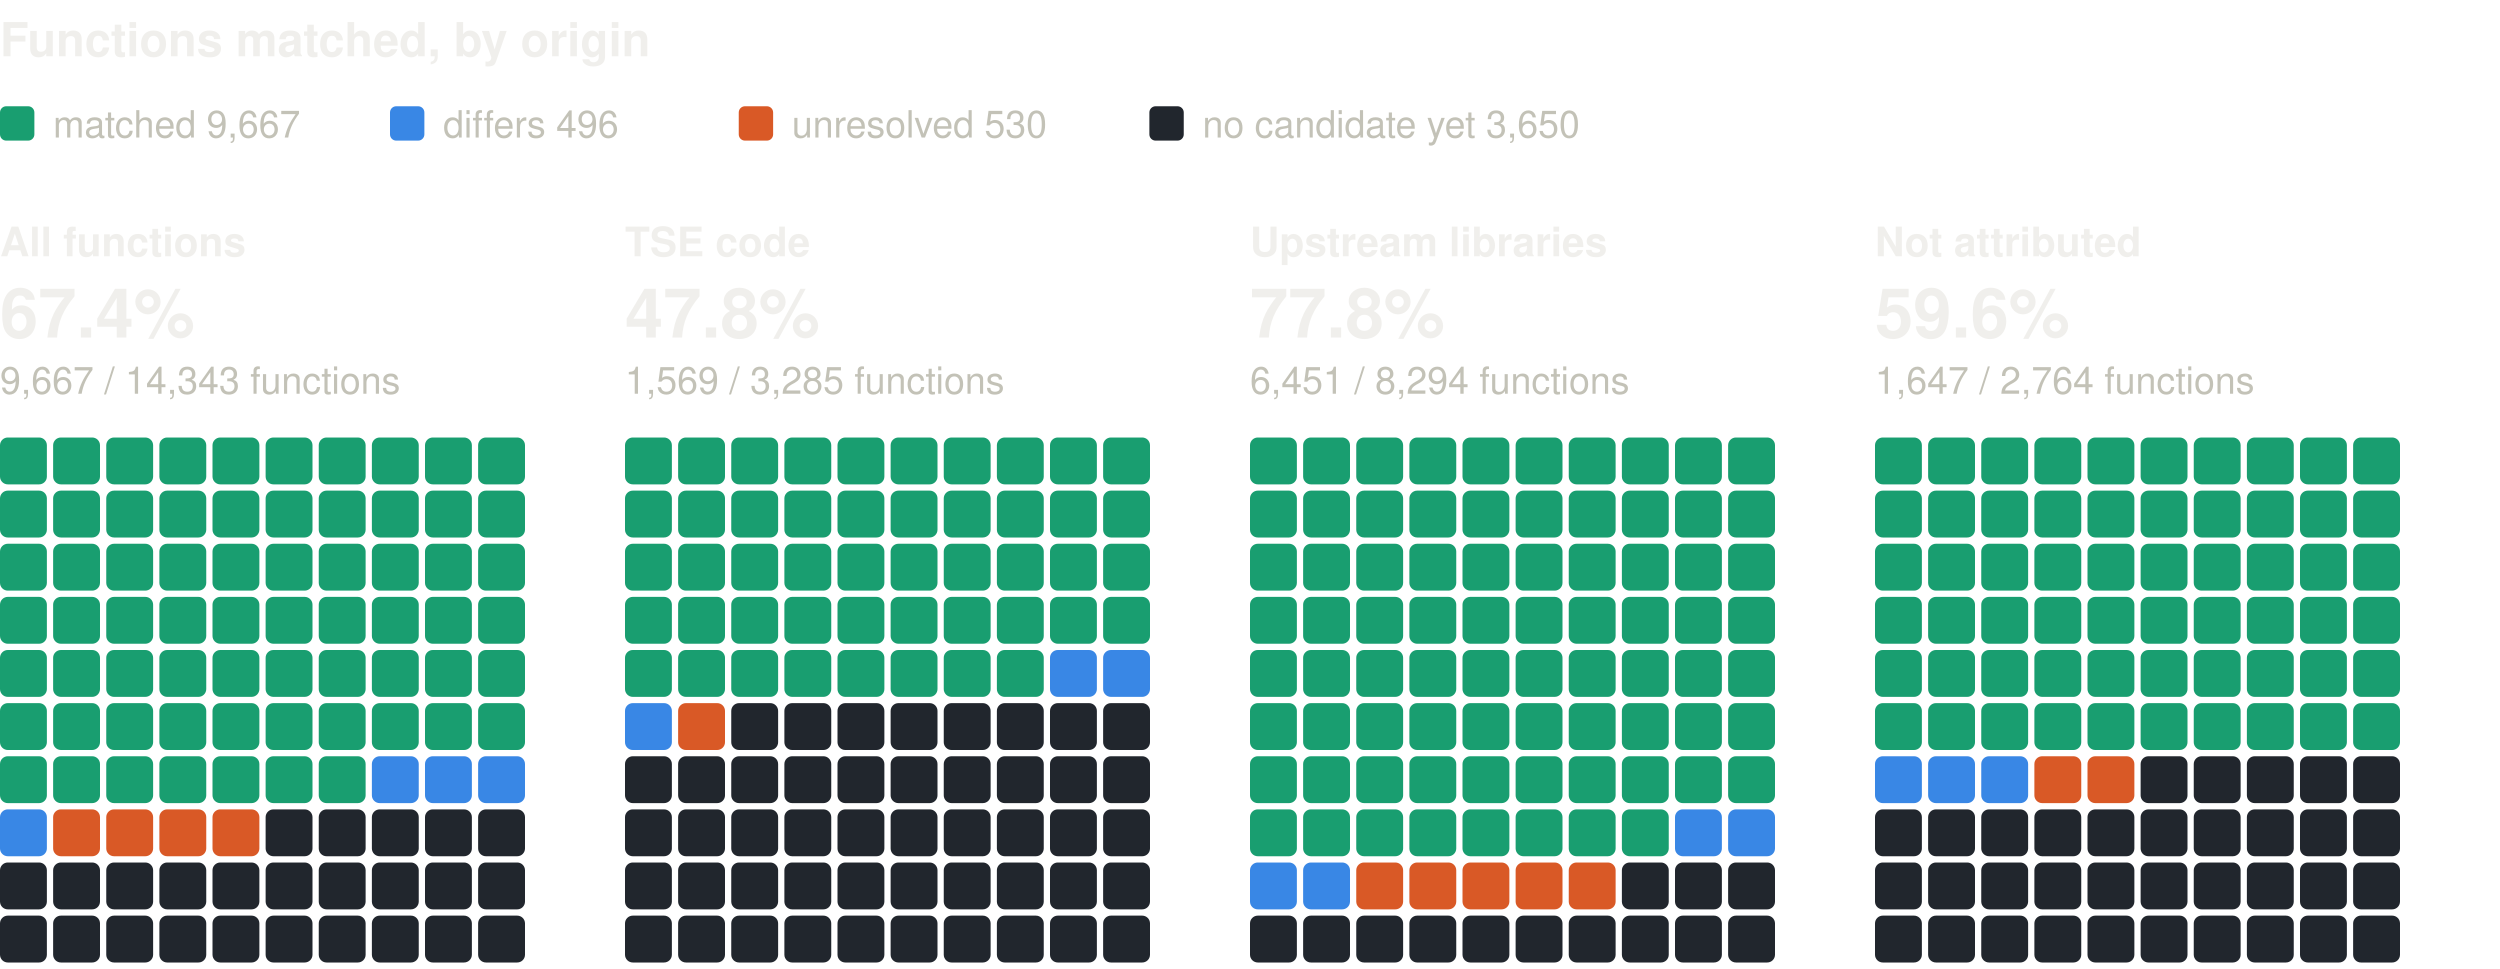
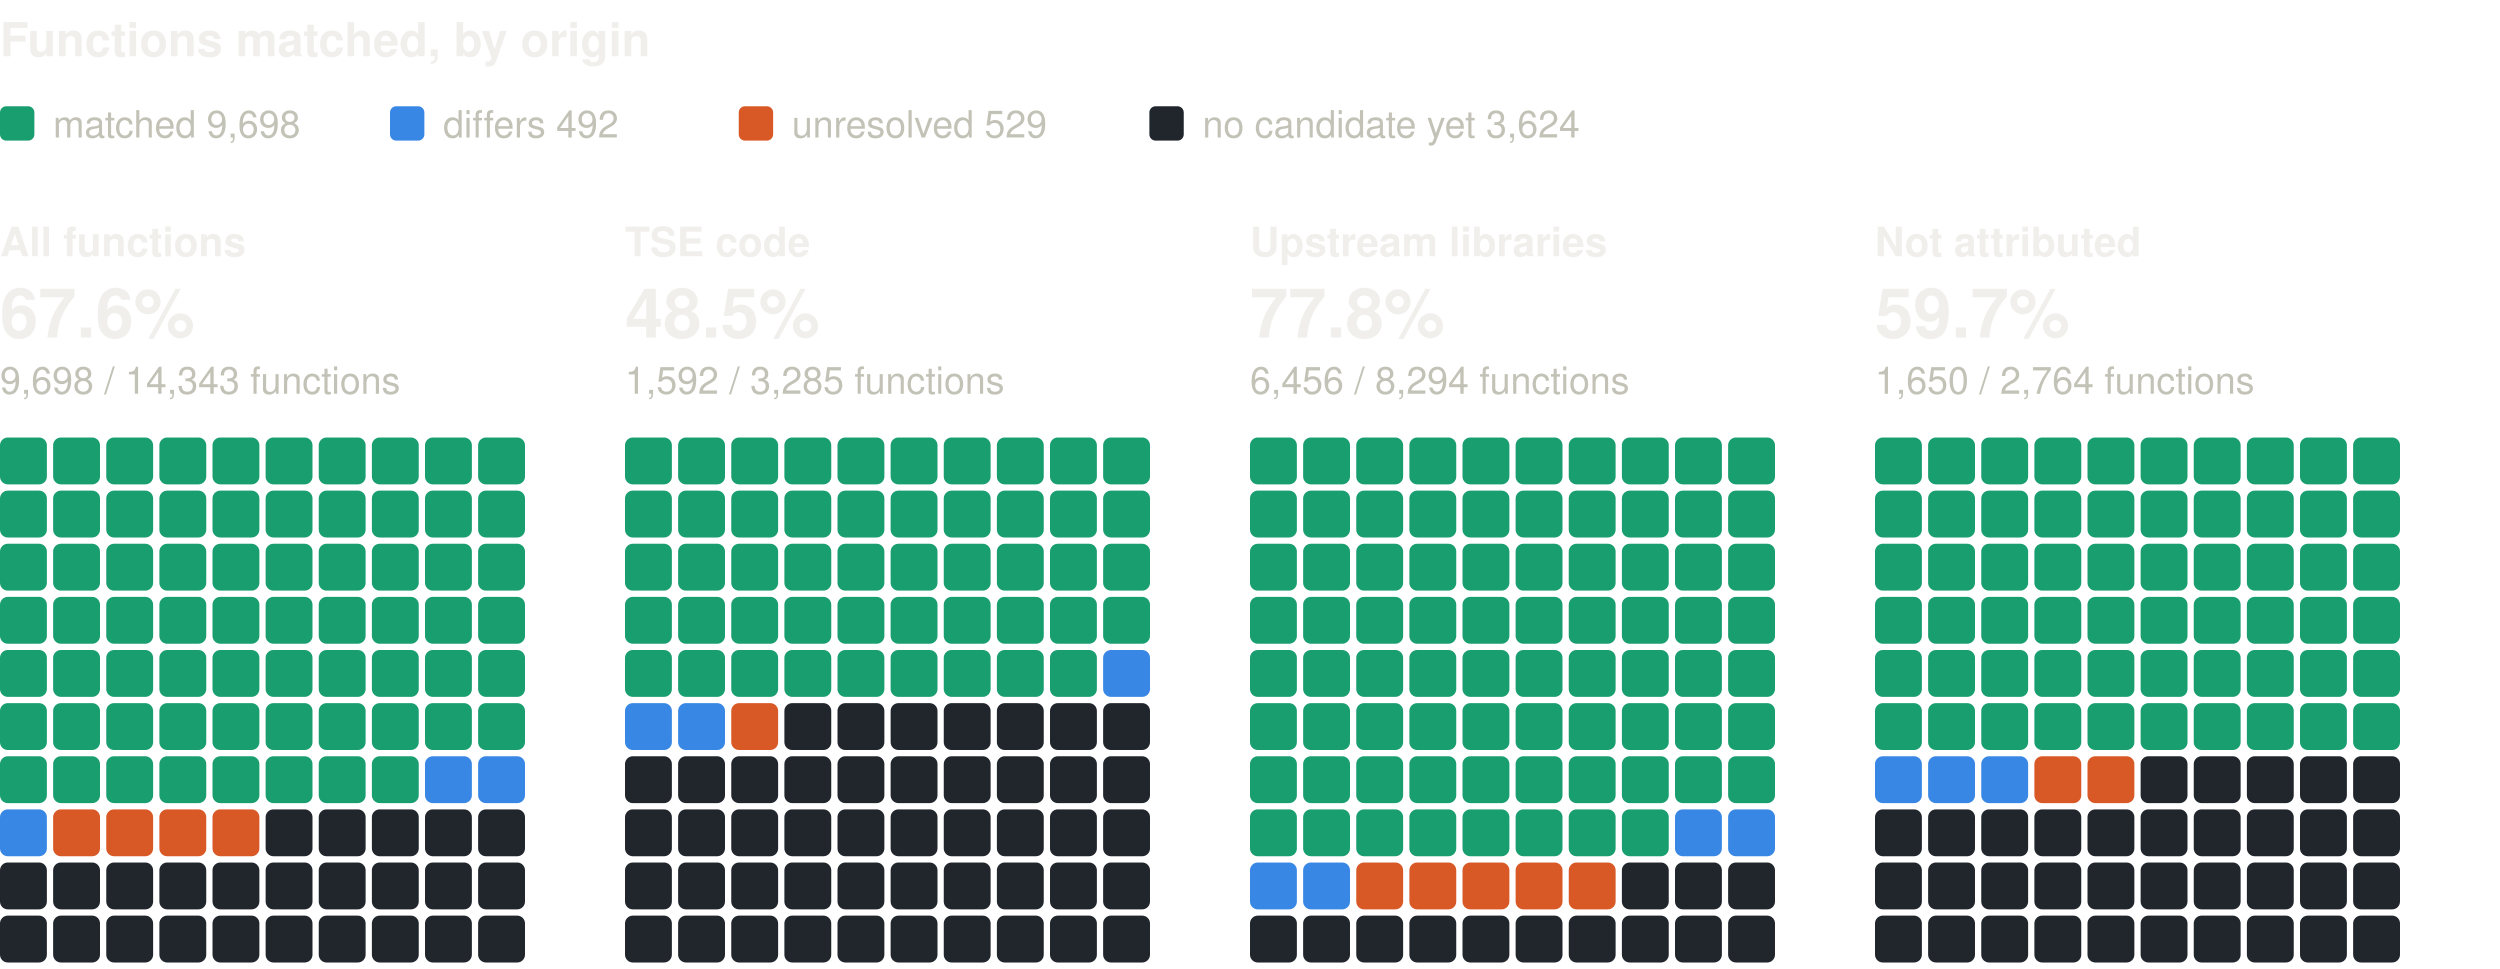
<svg xmlns="http://www.w3.org/2000/svg" width="800" height="310" viewBox="0 0 800 310" role="img" aria-label="Functions matched, by origin: one square per percent, coloured by verdict" font-family="system-ui, -apple-system, 'Segoe UI', Helvetica, Arial, sans-serif">
  <text x="0" y="18" font-size="15" fill="#f0efec" font-weight="600">Functions matched, by origin</text>
  <rect x="0" y="34" width="11" height="11" rx="2" fill="#199e70" />
-   <text x="17" y="44" font-size="12" fill="#c3c2b7">matched 9,667</text>
+   <text x="17" y="44" font-size="12" fill="#c3c2b7">matched 9,698</text>
  <rect x="124.8" y="34" width="11" height="11" rx="2" fill="#3987e5" />
-   <text x="141.8" y="44" font-size="12" fill="#c3c2b7">differs 496</text>
+   <text x="141.8" y="44" font-size="12" fill="#c3c2b7">differs 492</text>
  <rect x="236.4" y="34" width="11" height="11" rx="2" fill="#d95926" />
-   <text x="253.4" y="44" font-size="12" fill="#c3c2b7">unresolved 530</text>
+   <text x="253.4" y="44" font-size="12" fill="#c3c2b7">unresolved 529</text>
  <rect x="367.8" y="34" width="11" height="11" rx="2" fill="#21262d" />
-   <text x="384.8" y="44" font-size="12" fill="#c3c2b7">no candidate yet 3,650</text>
+   <text x="384.8" y="44" font-size="12" fill="#c3c2b7">no candidate yet 3,624</text>
  <text x="0" y="82" font-size="13" fill="#f0efec" font-weight="600">All functions</text>
-   <text x="0" y="108" font-size="22" fill="#f0efec" font-weight="600">67.4%</text>
-   <text x="0" y="126" font-size="12" fill="#c3c2b7">9,667 / 14,343 functions</text>
+   <text x="0" y="108" font-size="22" fill="#f0efec" font-weight="600">67.6%</text>
+   <text x="0" y="126" font-size="12" fill="#c3c2b7">9,698 / 14,343 functions</text>
  <rect x="0" y="140" width="15" height="15" rx="2.5" fill="#199e70" />
  <rect x="17" y="140" width="15" height="15" rx="2.5" fill="#199e70" />
  <rect x="34" y="140" width="15" height="15" rx="2.5" fill="#199e70" />
  <rect x="51" y="140" width="15" height="15" rx="2.5" fill="#199e70" />
  <rect x="68" y="140" width="15" height="15" rx="2.5" fill="#199e70" />
  <rect x="85" y="140" width="15" height="15" rx="2.5" fill="#199e70" />
  <rect x="102" y="140" width="15" height="15" rx="2.5" fill="#199e70" />
  <rect x="119" y="140" width="15" height="15" rx="2.5" fill="#199e70" />
  <rect x="136" y="140" width="15" height="15" rx="2.5" fill="#199e70" />
  <rect x="153" y="140" width="15" height="15" rx="2.5" fill="#199e70" />
  <rect x="0" y="157" width="15" height="15" rx="2.5" fill="#199e70" />
  <rect x="17" y="157" width="15" height="15" rx="2.5" fill="#199e70" />
  <rect x="34" y="157" width="15" height="15" rx="2.5" fill="#199e70" />
  <rect x="51" y="157" width="15" height="15" rx="2.5" fill="#199e70" />
  <rect x="68" y="157" width="15" height="15" rx="2.5" fill="#199e70" />
  <rect x="85" y="157" width="15" height="15" rx="2.5" fill="#199e70" />
  <rect x="102" y="157" width="15" height="15" rx="2.5" fill="#199e70" />
  <rect x="119" y="157" width="15" height="15" rx="2.5" fill="#199e70" />
  <rect x="136" y="157" width="15" height="15" rx="2.5" fill="#199e70" />
  <rect x="153" y="157" width="15" height="15" rx="2.5" fill="#199e70" />
  <rect x="0" y="174" width="15" height="15" rx="2.5" fill="#199e70" />
  <rect x="17" y="174" width="15" height="15" rx="2.5" fill="#199e70" />
  <rect x="34" y="174" width="15" height="15" rx="2.5" fill="#199e70" />
  <rect x="51" y="174" width="15" height="15" rx="2.5" fill="#199e70" />
  <rect x="68" y="174" width="15" height="15" rx="2.5" fill="#199e70" />
  <rect x="85" y="174" width="15" height="15" rx="2.5" fill="#199e70" />
  <rect x="102" y="174" width="15" height="15" rx="2.5" fill="#199e70" />
  <rect x="119" y="174" width="15" height="15" rx="2.5" fill="#199e70" />
  <rect x="136" y="174" width="15" height="15" rx="2.5" fill="#199e70" />
  <rect x="153" y="174" width="15" height="15" rx="2.5" fill="#199e70" />
  <rect x="0" y="191" width="15" height="15" rx="2.5" fill="#199e70" />
  <rect x="17" y="191" width="15" height="15" rx="2.5" fill="#199e70" />
  <rect x="34" y="191" width="15" height="15" rx="2.5" fill="#199e70" />
  <rect x="51" y="191" width="15" height="15" rx="2.5" fill="#199e70" />
  <rect x="68" y="191" width="15" height="15" rx="2.5" fill="#199e70" />
  <rect x="85" y="191" width="15" height="15" rx="2.5" fill="#199e70" />
  <rect x="102" y="191" width="15" height="15" rx="2.5" fill="#199e70" />
  <rect x="119" y="191" width="15" height="15" rx="2.5" fill="#199e70" />
  <rect x="136" y="191" width="15" height="15" rx="2.5" fill="#199e70" />
  <rect x="153" y="191" width="15" height="15" rx="2.5" fill="#199e70" />
  <rect x="0" y="208" width="15" height="15" rx="2.5" fill="#199e70" />
  <rect x="17" y="208" width="15" height="15" rx="2.5" fill="#199e70" />
  <rect x="34" y="208" width="15" height="15" rx="2.5" fill="#199e70" />
  <rect x="51" y="208" width="15" height="15" rx="2.5" fill="#199e70" />
  <rect x="68" y="208" width="15" height="15" rx="2.5" fill="#199e70" />
  <rect x="85" y="208" width="15" height="15" rx="2.5" fill="#199e70" />
  <rect x="102" y="208" width="15" height="15" rx="2.5" fill="#199e70" />
  <rect x="119" y="208" width="15" height="15" rx="2.5" fill="#199e70" />
  <rect x="136" y="208" width="15" height="15" rx="2.5" fill="#199e70" />
  <rect x="153" y="208" width="15" height="15" rx="2.5" fill="#199e70" />
  <rect x="0" y="225" width="15" height="15" rx="2.5" fill="#199e70" />
  <rect x="17" y="225" width="15" height="15" rx="2.5" fill="#199e70" />
  <rect x="34" y="225" width="15" height="15" rx="2.5" fill="#199e70" />
  <rect x="51" y="225" width="15" height="15" rx="2.5" fill="#199e70" />
  <rect x="68" y="225" width="15" height="15" rx="2.5" fill="#199e70" />
  <rect x="85" y="225" width="15" height="15" rx="2.5" fill="#199e70" />
  <rect x="102" y="225" width="15" height="15" rx="2.5" fill="#199e70" />
  <rect x="119" y="225" width="15" height="15" rx="2.5" fill="#199e70" />
  <rect x="136" y="225" width="15" height="15" rx="2.5" fill="#199e70" />
  <rect x="153" y="225" width="15" height="15" rx="2.5" fill="#199e70" />
  <rect x="0" y="242" width="15" height="15" rx="2.5" fill="#199e70" />
  <rect x="17" y="242" width="15" height="15" rx="2.5" fill="#199e70" />
  <rect x="34" y="242" width="15" height="15" rx="2.5" fill="#199e70" />
  <rect x="51" y="242" width="15" height="15" rx="2.5" fill="#199e70" />
  <rect x="68" y="242" width="15" height="15" rx="2.5" fill="#199e70" />
  <rect x="85" y="242" width="15" height="15" rx="2.5" fill="#199e70" />
  <rect x="102" y="242" width="15" height="15" rx="2.5" fill="#199e70" />
-   <rect x="119" y="242" width="15" height="15" rx="2.5" fill="#3987e5" />
+   <rect x="119" y="242" width="15" height="15" rx="2.5" fill="#199e70" />
  <rect x="136" y="242" width="15" height="15" rx="2.5" fill="#3987e5" />
  <rect x="153" y="242" width="15" height="15" rx="2.5" fill="#3987e5" />
  <rect x="0" y="259" width="15" height="15" rx="2.5" fill="#3987e5" />
  <rect x="17" y="259" width="15" height="15" rx="2.5" fill="#d95926" />
  <rect x="34" y="259" width="15" height="15" rx="2.5" fill="#d95926" />
  <rect x="51" y="259" width="15" height="15" rx="2.5" fill="#d95926" />
  <rect x="68" y="259" width="15" height="15" rx="2.5" fill="#d95926" />
  <rect x="85" y="259" width="15" height="15" rx="2.5" fill="#21262d" />
  <rect x="102" y="259" width="15" height="15" rx="2.5" fill="#21262d" />
  <rect x="119" y="259" width="15" height="15" rx="2.5" fill="#21262d" />
  <rect x="136" y="259" width="15" height="15" rx="2.5" fill="#21262d" />
  <rect x="153" y="259" width="15" height="15" rx="2.5" fill="#21262d" />
  <rect x="0" y="276" width="15" height="15" rx="2.5" fill="#21262d" />
  <rect x="17" y="276" width="15" height="15" rx="2.5" fill="#21262d" />
  <rect x="34" y="276" width="15" height="15" rx="2.5" fill="#21262d" />
  <rect x="51" y="276" width="15" height="15" rx="2.5" fill="#21262d" />
  <rect x="68" y="276" width="15" height="15" rx="2.5" fill="#21262d" />
  <rect x="85" y="276" width="15" height="15" rx="2.5" fill="#21262d" />
  <rect x="102" y="276" width="15" height="15" rx="2.5" fill="#21262d" />
  <rect x="119" y="276" width="15" height="15" rx="2.5" fill="#21262d" />
  <rect x="136" y="276" width="15" height="15" rx="2.5" fill="#21262d" />
  <rect x="153" y="276" width="15" height="15" rx="2.5" fill="#21262d" />
  <rect x="0" y="293" width="15" height="15" rx="2.5" fill="#21262d" />
  <rect x="17" y="293" width="15" height="15" rx="2.5" fill="#21262d" />
  <rect x="34" y="293" width="15" height="15" rx="2.5" fill="#21262d" />
  <rect x="51" y="293" width="15" height="15" rx="2.5" fill="#21262d" />
  <rect x="68" y="293" width="15" height="15" rx="2.5" fill="#21262d" />
  <rect x="85" y="293" width="15" height="15" rx="2.5" fill="#21262d" />
  <rect x="102" y="293" width="15" height="15" rx="2.5" fill="#21262d" />
  <rect x="119" y="293" width="15" height="15" rx="2.5" fill="#21262d" />
  <rect x="136" y="293" width="15" height="15" rx="2.5" fill="#21262d" />
  <rect x="153" y="293" width="15" height="15" rx="2.5" fill="#21262d" />
  <text x="200" y="82" font-size="13" fill="#f0efec" font-weight="600">TSE code</text>
-   <text x="200" y="108" font-size="22" fill="#f0efec" font-weight="600">47.8%</text>
-   <text x="200" y="126" font-size="12" fill="#c3c2b7">1,569 / 3,285 functions</text>
+   <text x="200" y="108" font-size="22" fill="#f0efec" font-weight="600">48.5%</text>
+   <text x="200" y="126" font-size="12" fill="#c3c2b7">1,592 / 3,285 functions</text>
  <rect x="200" y="140" width="15" height="15" rx="2.5" fill="#199e70" />
  <rect x="217" y="140" width="15" height="15" rx="2.5" fill="#199e70" />
  <rect x="234" y="140" width="15" height="15" rx="2.5" fill="#199e70" />
  <rect x="251" y="140" width="15" height="15" rx="2.5" fill="#199e70" />
  <rect x="268" y="140" width="15" height="15" rx="2.5" fill="#199e70" />
  <rect x="285" y="140" width="15" height="15" rx="2.5" fill="#199e70" />
  <rect x="302" y="140" width="15" height="15" rx="2.5" fill="#199e70" />
  <rect x="319" y="140" width="15" height="15" rx="2.5" fill="#199e70" />
  <rect x="336" y="140" width="15" height="15" rx="2.5" fill="#199e70" />
  <rect x="353" y="140" width="15" height="15" rx="2.5" fill="#199e70" />
  <rect x="200" y="157" width="15" height="15" rx="2.5" fill="#199e70" />
  <rect x="217" y="157" width="15" height="15" rx="2.5" fill="#199e70" />
  <rect x="234" y="157" width="15" height="15" rx="2.5" fill="#199e70" />
  <rect x="251" y="157" width="15" height="15" rx="2.5" fill="#199e70" />
  <rect x="268" y="157" width="15" height="15" rx="2.5" fill="#199e70" />
  <rect x="285" y="157" width="15" height="15" rx="2.5" fill="#199e70" />
  <rect x="302" y="157" width="15" height="15" rx="2.5" fill="#199e70" />
  <rect x="319" y="157" width="15" height="15" rx="2.5" fill="#199e70" />
  <rect x="336" y="157" width="15" height="15" rx="2.5" fill="#199e70" />
  <rect x="353" y="157" width="15" height="15" rx="2.5" fill="#199e70" />
  <rect x="200" y="174" width="15" height="15" rx="2.5" fill="#199e70" />
  <rect x="217" y="174" width="15" height="15" rx="2.5" fill="#199e70" />
  <rect x="234" y="174" width="15" height="15" rx="2.5" fill="#199e70" />
  <rect x="251" y="174" width="15" height="15" rx="2.5" fill="#199e70" />
  <rect x="268" y="174" width="15" height="15" rx="2.5" fill="#199e70" />
  <rect x="285" y="174" width="15" height="15" rx="2.5" fill="#199e70" />
  <rect x="302" y="174" width="15" height="15" rx="2.5" fill="#199e70" />
  <rect x="319" y="174" width="15" height="15" rx="2.5" fill="#199e70" />
  <rect x="336" y="174" width="15" height="15" rx="2.5" fill="#199e70" />
  <rect x="353" y="174" width="15" height="15" rx="2.5" fill="#199e70" />
  <rect x="200" y="191" width="15" height="15" rx="2.5" fill="#199e70" />
  <rect x="217" y="191" width="15" height="15" rx="2.5" fill="#199e70" />
  <rect x="234" y="191" width="15" height="15" rx="2.5" fill="#199e70" />
  <rect x="251" y="191" width="15" height="15" rx="2.5" fill="#199e70" />
  <rect x="268" y="191" width="15" height="15" rx="2.5" fill="#199e70" />
  <rect x="285" y="191" width="15" height="15" rx="2.5" fill="#199e70" />
  <rect x="302" y="191" width="15" height="15" rx="2.5" fill="#199e70" />
  <rect x="319" y="191" width="15" height="15" rx="2.5" fill="#199e70" />
  <rect x="336" y="191" width="15" height="15" rx="2.5" fill="#199e70" />
  <rect x="353" y="191" width="15" height="15" rx="2.5" fill="#199e70" />
  <rect x="200" y="208" width="15" height="15" rx="2.5" fill="#199e70" />
  <rect x="217" y="208" width="15" height="15" rx="2.5" fill="#199e70" />
  <rect x="234" y="208" width="15" height="15" rx="2.5" fill="#199e70" />
  <rect x="251" y="208" width="15" height="15" rx="2.5" fill="#199e70" />
  <rect x="268" y="208" width="15" height="15" rx="2.5" fill="#199e70" />
  <rect x="285" y="208" width="15" height="15" rx="2.5" fill="#199e70" />
  <rect x="302" y="208" width="15" height="15" rx="2.5" fill="#199e70" />
  <rect x="319" y="208" width="15" height="15" rx="2.5" fill="#199e70" />
-   <rect x="336" y="208" width="15" height="15" rx="2.5" fill="#3987e5" />
+   <rect x="336" y="208" width="15" height="15" rx="2.5" fill="#199e70" />
  <rect x="353" y="208" width="15" height="15" rx="2.5" fill="#3987e5" />
  <rect x="200" y="225" width="15" height="15" rx="2.5" fill="#3987e5" />
-   <rect x="217" y="225" width="15" height="15" rx="2.5" fill="#d95926" />
-   <rect x="234" y="225" width="15" height="15" rx="2.5" fill="#21262d" />
+   <rect x="217" y="225" width="15" height="15" rx="2.5" fill="#3987e5" />
+   <rect x="234" y="225" width="15" height="15" rx="2.5" fill="#d95926" />
  <rect x="251" y="225" width="15" height="15" rx="2.5" fill="#21262d" />
  <rect x="268" y="225" width="15" height="15" rx="2.5" fill="#21262d" />
  <rect x="285" y="225" width="15" height="15" rx="2.5" fill="#21262d" />
  <rect x="302" y="225" width="15" height="15" rx="2.5" fill="#21262d" />
  <rect x="319" y="225" width="15" height="15" rx="2.5" fill="#21262d" />
  <rect x="336" y="225" width="15" height="15" rx="2.5" fill="#21262d" />
  <rect x="353" y="225" width="15" height="15" rx="2.5" fill="#21262d" />
  <rect x="200" y="242" width="15" height="15" rx="2.5" fill="#21262d" />
  <rect x="217" y="242" width="15" height="15" rx="2.5" fill="#21262d" />
  <rect x="234" y="242" width="15" height="15" rx="2.5" fill="#21262d" />
  <rect x="251" y="242" width="15" height="15" rx="2.5" fill="#21262d" />
  <rect x="268" y="242" width="15" height="15" rx="2.5" fill="#21262d" />
  <rect x="285" y="242" width="15" height="15" rx="2.5" fill="#21262d" />
  <rect x="302" y="242" width="15" height="15" rx="2.5" fill="#21262d" />
  <rect x="319" y="242" width="15" height="15" rx="2.5" fill="#21262d" />
  <rect x="336" y="242" width="15" height="15" rx="2.5" fill="#21262d" />
  <rect x="353" y="242" width="15" height="15" rx="2.5" fill="#21262d" />
  <rect x="200" y="259" width="15" height="15" rx="2.5" fill="#21262d" />
  <rect x="217" y="259" width="15" height="15" rx="2.5" fill="#21262d" />
  <rect x="234" y="259" width="15" height="15" rx="2.5" fill="#21262d" />
  <rect x="251" y="259" width="15" height="15" rx="2.5" fill="#21262d" />
  <rect x="268" y="259" width="15" height="15" rx="2.5" fill="#21262d" />
  <rect x="285" y="259" width="15" height="15" rx="2.5" fill="#21262d" />
  <rect x="302" y="259" width="15" height="15" rx="2.5" fill="#21262d" />
  <rect x="319" y="259" width="15" height="15" rx="2.5" fill="#21262d" />
  <rect x="336" y="259" width="15" height="15" rx="2.5" fill="#21262d" />
  <rect x="353" y="259" width="15" height="15" rx="2.5" fill="#21262d" />
  <rect x="200" y="276" width="15" height="15" rx="2.5" fill="#21262d" />
  <rect x="217" y="276" width="15" height="15" rx="2.5" fill="#21262d" />
  <rect x="234" y="276" width="15" height="15" rx="2.5" fill="#21262d" />
  <rect x="251" y="276" width="15" height="15" rx="2.5" fill="#21262d" />
  <rect x="268" y="276" width="15" height="15" rx="2.5" fill="#21262d" />
  <rect x="285" y="276" width="15" height="15" rx="2.5" fill="#21262d" />
  <rect x="302" y="276" width="15" height="15" rx="2.5" fill="#21262d" />
  <rect x="319" y="276" width="15" height="15" rx="2.5" fill="#21262d" />
  <rect x="336" y="276" width="15" height="15" rx="2.5" fill="#21262d" />
  <rect x="353" y="276" width="15" height="15" rx="2.5" fill="#21262d" />
  <rect x="200" y="293" width="15" height="15" rx="2.5" fill="#21262d" />
  <rect x="217" y="293" width="15" height="15" rx="2.5" fill="#21262d" />
  <rect x="234" y="293" width="15" height="15" rx="2.5" fill="#21262d" />
  <rect x="251" y="293" width="15" height="15" rx="2.5" fill="#21262d" />
  <rect x="268" y="293" width="15" height="15" rx="2.5" fill="#21262d" />
  <rect x="285" y="293" width="15" height="15" rx="2.5" fill="#21262d" />
  <rect x="302" y="293" width="15" height="15" rx="2.5" fill="#21262d" />
  <rect x="319" y="293" width="15" height="15" rx="2.5" fill="#21262d" />
  <rect x="336" y="293" width="15" height="15" rx="2.5" fill="#21262d" />
  <rect x="353" y="293" width="15" height="15" rx="2.5" fill="#21262d" />
  <text x="400" y="82" font-size="13" fill="#f0efec" font-weight="600">Upstream libraries</text>
  <text x="400" y="108" font-size="22" fill="#f0efec" font-weight="600">77.8%</text>
-   <text x="400" y="126" font-size="12" fill="#c3c2b7">6,451 / 8,294 functions</text>
+   <text x="400" y="126" font-size="12" fill="#c3c2b7">6,456 / 8,294 functions</text>
  <rect x="400" y="140" width="15" height="15" rx="2.5" fill="#199e70" />
  <rect x="417" y="140" width="15" height="15" rx="2.5" fill="#199e70" />
  <rect x="434" y="140" width="15" height="15" rx="2.5" fill="#199e70" />
  <rect x="451" y="140" width="15" height="15" rx="2.5" fill="#199e70" />
  <rect x="468" y="140" width="15" height="15" rx="2.5" fill="#199e70" />
  <rect x="485" y="140" width="15" height="15" rx="2.5" fill="#199e70" />
  <rect x="502" y="140" width="15" height="15" rx="2.5" fill="#199e70" />
  <rect x="519" y="140" width="15" height="15" rx="2.5" fill="#199e70" />
  <rect x="536" y="140" width="15" height="15" rx="2.5" fill="#199e70" />
  <rect x="553" y="140" width="15" height="15" rx="2.5" fill="#199e70" />
  <rect x="400" y="157" width="15" height="15" rx="2.5" fill="#199e70" />
  <rect x="417" y="157" width="15" height="15" rx="2.5" fill="#199e70" />
  <rect x="434" y="157" width="15" height="15" rx="2.5" fill="#199e70" />
  <rect x="451" y="157" width="15" height="15" rx="2.5" fill="#199e70" />
  <rect x="468" y="157" width="15" height="15" rx="2.5" fill="#199e70" />
  <rect x="485" y="157" width="15" height="15" rx="2.5" fill="#199e70" />
  <rect x="502" y="157" width="15" height="15" rx="2.5" fill="#199e70" />
  <rect x="519" y="157" width="15" height="15" rx="2.5" fill="#199e70" />
  <rect x="536" y="157" width="15" height="15" rx="2.5" fill="#199e70" />
  <rect x="553" y="157" width="15" height="15" rx="2.5" fill="#199e70" />
  <rect x="400" y="174" width="15" height="15" rx="2.5" fill="#199e70" />
  <rect x="417" y="174" width="15" height="15" rx="2.5" fill="#199e70" />
  <rect x="434" y="174" width="15" height="15" rx="2.5" fill="#199e70" />
  <rect x="451" y="174" width="15" height="15" rx="2.5" fill="#199e70" />
  <rect x="468" y="174" width="15" height="15" rx="2.5" fill="#199e70" />
  <rect x="485" y="174" width="15" height="15" rx="2.5" fill="#199e70" />
  <rect x="502" y="174" width="15" height="15" rx="2.5" fill="#199e70" />
  <rect x="519" y="174" width="15" height="15" rx="2.5" fill="#199e70" />
  <rect x="536" y="174" width="15" height="15" rx="2.5" fill="#199e70" />
  <rect x="553" y="174" width="15" height="15" rx="2.5" fill="#199e70" />
  <rect x="400" y="191" width="15" height="15" rx="2.5" fill="#199e70" />
  <rect x="417" y="191" width="15" height="15" rx="2.5" fill="#199e70" />
  <rect x="434" y="191" width="15" height="15" rx="2.5" fill="#199e70" />
  <rect x="451" y="191" width="15" height="15" rx="2.5" fill="#199e70" />
  <rect x="468" y="191" width="15" height="15" rx="2.5" fill="#199e70" />
  <rect x="485" y="191" width="15" height="15" rx="2.5" fill="#199e70" />
  <rect x="502" y="191" width="15" height="15" rx="2.5" fill="#199e70" />
  <rect x="519" y="191" width="15" height="15" rx="2.5" fill="#199e70" />
  <rect x="536" y="191" width="15" height="15" rx="2.5" fill="#199e70" />
  <rect x="553" y="191" width="15" height="15" rx="2.5" fill="#199e70" />
  <rect x="400" y="208" width="15" height="15" rx="2.5" fill="#199e70" />
  <rect x="417" y="208" width="15" height="15" rx="2.5" fill="#199e70" />
  <rect x="434" y="208" width="15" height="15" rx="2.5" fill="#199e70" />
  <rect x="451" y="208" width="15" height="15" rx="2.5" fill="#199e70" />
  <rect x="468" y="208" width="15" height="15" rx="2.5" fill="#199e70" />
  <rect x="485" y="208" width="15" height="15" rx="2.5" fill="#199e70" />
  <rect x="502" y="208" width="15" height="15" rx="2.5" fill="#199e70" />
  <rect x="519" y="208" width="15" height="15" rx="2.5" fill="#199e70" />
  <rect x="536" y="208" width="15" height="15" rx="2.5" fill="#199e70" />
  <rect x="553" y="208" width="15" height="15" rx="2.5" fill="#199e70" />
  <rect x="400" y="225" width="15" height="15" rx="2.5" fill="#199e70" />
  <rect x="417" y="225" width="15" height="15" rx="2.5" fill="#199e70" />
  <rect x="434" y="225" width="15" height="15" rx="2.5" fill="#199e70" />
  <rect x="451" y="225" width="15" height="15" rx="2.5" fill="#199e70" />
  <rect x="468" y="225" width="15" height="15" rx="2.5" fill="#199e70" />
  <rect x="485" y="225" width="15" height="15" rx="2.5" fill="#199e70" />
  <rect x="502" y="225" width="15" height="15" rx="2.5" fill="#199e70" />
  <rect x="519" y="225" width="15" height="15" rx="2.5" fill="#199e70" />
  <rect x="536" y="225" width="15" height="15" rx="2.5" fill="#199e70" />
  <rect x="553" y="225" width="15" height="15" rx="2.5" fill="#199e70" />
  <rect x="400" y="242" width="15" height="15" rx="2.5" fill="#199e70" />
  <rect x="417" y="242" width="15" height="15" rx="2.5" fill="#199e70" />
  <rect x="434" y="242" width="15" height="15" rx="2.5" fill="#199e70" />
  <rect x="451" y="242" width="15" height="15" rx="2.5" fill="#199e70" />
  <rect x="468" y="242" width="15" height="15" rx="2.5" fill="#199e70" />
  <rect x="485" y="242" width="15" height="15" rx="2.5" fill="#199e70" />
  <rect x="502" y="242" width="15" height="15" rx="2.5" fill="#199e70" />
  <rect x="519" y="242" width="15" height="15" rx="2.5" fill="#199e70" />
  <rect x="536" y="242" width="15" height="15" rx="2.5" fill="#199e70" />
  <rect x="553" y="242" width="15" height="15" rx="2.5" fill="#199e70" />
  <rect x="400" y="259" width="15" height="15" rx="2.5" fill="#199e70" />
  <rect x="417" y="259" width="15" height="15" rx="2.5" fill="#199e70" />
  <rect x="434" y="259" width="15" height="15" rx="2.5" fill="#199e70" />
  <rect x="451" y="259" width="15" height="15" rx="2.5" fill="#199e70" />
  <rect x="468" y="259" width="15" height="15" rx="2.5" fill="#199e70" />
  <rect x="485" y="259" width="15" height="15" rx="2.5" fill="#199e70" />
  <rect x="502" y="259" width="15" height="15" rx="2.5" fill="#199e70" />
  <rect x="519" y="259" width="15" height="15" rx="2.5" fill="#199e70" />
  <rect x="536" y="259" width="15" height="15" rx="2.5" fill="#3987e5" />
  <rect x="553" y="259" width="15" height="15" rx="2.5" fill="#3987e5" />
  <rect x="400" y="276" width="15" height="15" rx="2.5" fill="#3987e5" />
  <rect x="417" y="276" width="15" height="15" rx="2.5" fill="#3987e5" />
  <rect x="434" y="276" width="15" height="15" rx="2.5" fill="#d95926" />
  <rect x="451" y="276" width="15" height="15" rx="2.5" fill="#d95926" />
  <rect x="468" y="276" width="15" height="15" rx="2.5" fill="#d95926" />
  <rect x="485" y="276" width="15" height="15" rx="2.5" fill="#d95926" />
  <rect x="502" y="276" width="15" height="15" rx="2.5" fill="#d95926" />
  <rect x="519" y="276" width="15" height="15" rx="2.5" fill="#21262d" />
  <rect x="536" y="276" width="15" height="15" rx="2.5" fill="#21262d" />
  <rect x="553" y="276" width="15" height="15" rx="2.5" fill="#21262d" />
  <rect x="400" y="293" width="15" height="15" rx="2.5" fill="#21262d" />
  <rect x="417" y="293" width="15" height="15" rx="2.5" fill="#21262d" />
  <rect x="434" y="293" width="15" height="15" rx="2.5" fill="#21262d" />
  <rect x="451" y="293" width="15" height="15" rx="2.5" fill="#21262d" />
  <rect x="468" y="293" width="15" height="15" rx="2.5" fill="#21262d" />
  <rect x="485" y="293" width="15" height="15" rx="2.5" fill="#21262d" />
  <rect x="502" y="293" width="15" height="15" rx="2.5" fill="#21262d" />
  <rect x="519" y="293" width="15" height="15" rx="2.5" fill="#21262d" />
  <rect x="536" y="293" width="15" height="15" rx="2.5" fill="#21262d" />
  <rect x="553" y="293" width="15" height="15" rx="2.5" fill="#21262d" />
  <text x="600" y="82" font-size="13" fill="#f0efec" font-weight="600">Not attributed</text>
-   <text x="600" y="108" font-size="22" fill="#f0efec" font-weight="600">59.6%</text>
-   <text x="600" y="126" font-size="12" fill="#c3c2b7">1,647 / 2,764 functions</text>
+   <text x="600" y="108" font-size="22" fill="#f0efec" font-weight="600">59.7%</text>
+   <text x="600" y="126" font-size="12" fill="#c3c2b7">1,650 / 2,764 functions</text>
  <rect x="600" y="140" width="15" height="15" rx="2.5" fill="#199e70" />
  <rect x="617" y="140" width="15" height="15" rx="2.5" fill="#199e70" />
  <rect x="634" y="140" width="15" height="15" rx="2.5" fill="#199e70" />
  <rect x="651" y="140" width="15" height="15" rx="2.5" fill="#199e70" />
  <rect x="668" y="140" width="15" height="15" rx="2.5" fill="#199e70" />
  <rect x="685" y="140" width="15" height="15" rx="2.5" fill="#199e70" />
  <rect x="702" y="140" width="15" height="15" rx="2.5" fill="#199e70" />
  <rect x="719" y="140" width="15" height="15" rx="2.5" fill="#199e70" />
  <rect x="736" y="140" width="15" height="15" rx="2.5" fill="#199e70" />
  <rect x="753" y="140" width="15" height="15" rx="2.5" fill="#199e70" />
  <rect x="600" y="157" width="15" height="15" rx="2.5" fill="#199e70" />
  <rect x="617" y="157" width="15" height="15" rx="2.5" fill="#199e70" />
  <rect x="634" y="157" width="15" height="15" rx="2.5" fill="#199e70" />
  <rect x="651" y="157" width="15" height="15" rx="2.5" fill="#199e70" />
  <rect x="668" y="157" width="15" height="15" rx="2.5" fill="#199e70" />
  <rect x="685" y="157" width="15" height="15" rx="2.5" fill="#199e70" />
  <rect x="702" y="157" width="15" height="15" rx="2.5" fill="#199e70" />
  <rect x="719" y="157" width="15" height="15" rx="2.5" fill="#199e70" />
  <rect x="736" y="157" width="15" height="15" rx="2.5" fill="#199e70" />
  <rect x="753" y="157" width="15" height="15" rx="2.5" fill="#199e70" />
  <rect x="600" y="174" width="15" height="15" rx="2.5" fill="#199e70" />
  <rect x="617" y="174" width="15" height="15" rx="2.5" fill="#199e70" />
  <rect x="634" y="174" width="15" height="15" rx="2.5" fill="#199e70" />
  <rect x="651" y="174" width="15" height="15" rx="2.5" fill="#199e70" />
  <rect x="668" y="174" width="15" height="15" rx="2.5" fill="#199e70" />
  <rect x="685" y="174" width="15" height="15" rx="2.5" fill="#199e70" />
  <rect x="702" y="174" width="15" height="15" rx="2.5" fill="#199e70" />
  <rect x="719" y="174" width="15" height="15" rx="2.5" fill="#199e70" />
  <rect x="736" y="174" width="15" height="15" rx="2.5" fill="#199e70" />
  <rect x="753" y="174" width="15" height="15" rx="2.5" fill="#199e70" />
  <rect x="600" y="191" width="15" height="15" rx="2.5" fill="#199e70" />
  <rect x="617" y="191" width="15" height="15" rx="2.5" fill="#199e70" />
  <rect x="634" y="191" width="15" height="15" rx="2.5" fill="#199e70" />
  <rect x="651" y="191" width="15" height="15" rx="2.5" fill="#199e70" />
  <rect x="668" y="191" width="15" height="15" rx="2.5" fill="#199e70" />
  <rect x="685" y="191" width="15" height="15" rx="2.5" fill="#199e70" />
  <rect x="702" y="191" width="15" height="15" rx="2.5" fill="#199e70" />
  <rect x="719" y="191" width="15" height="15" rx="2.5" fill="#199e70" />
  <rect x="736" y="191" width="15" height="15" rx="2.5" fill="#199e70" />
  <rect x="753" y="191" width="15" height="15" rx="2.5" fill="#199e70" />
  <rect x="600" y="208" width="15" height="15" rx="2.5" fill="#199e70" />
  <rect x="617" y="208" width="15" height="15" rx="2.5" fill="#199e70" />
  <rect x="634" y="208" width="15" height="15" rx="2.5" fill="#199e70" />
  <rect x="651" y="208" width="15" height="15" rx="2.5" fill="#199e70" />
  <rect x="668" y="208" width="15" height="15" rx="2.5" fill="#199e70" />
  <rect x="685" y="208" width="15" height="15" rx="2.5" fill="#199e70" />
  <rect x="702" y="208" width="15" height="15" rx="2.5" fill="#199e70" />
  <rect x="719" y="208" width="15" height="15" rx="2.5" fill="#199e70" />
  <rect x="736" y="208" width="15" height="15" rx="2.5" fill="#199e70" />
  <rect x="753" y="208" width="15" height="15" rx="2.5" fill="#199e70" />
  <rect x="600" y="225" width="15" height="15" rx="2.5" fill="#199e70" />
  <rect x="617" y="225" width="15" height="15" rx="2.5" fill="#199e70" />
  <rect x="634" y="225" width="15" height="15" rx="2.5" fill="#199e70" />
  <rect x="651" y="225" width="15" height="15" rx="2.5" fill="#199e70" />
  <rect x="668" y="225" width="15" height="15" rx="2.5" fill="#199e70" />
  <rect x="685" y="225" width="15" height="15" rx="2.5" fill="#199e70" />
  <rect x="702" y="225" width="15" height="15" rx="2.5" fill="#199e70" />
  <rect x="719" y="225" width="15" height="15" rx="2.5" fill="#199e70" />
  <rect x="736" y="225" width="15" height="15" rx="2.5" fill="#199e70" />
  <rect x="753" y="225" width="15" height="15" rx="2.5" fill="#199e70" />
  <rect x="600" y="242" width="15" height="15" rx="2.5" fill="#3987e5" />
  <rect x="617" y="242" width="15" height="15" rx="2.5" fill="#3987e5" />
  <rect x="634" y="242" width="15" height="15" rx="2.5" fill="#3987e5" />
  <rect x="651" y="242" width="15" height="15" rx="2.5" fill="#d95926" />
  <rect x="668" y="242" width="15" height="15" rx="2.5" fill="#d95926" />
  <rect x="685" y="242" width="15" height="15" rx="2.5" fill="#21262d" />
  <rect x="702" y="242" width="15" height="15" rx="2.5" fill="#21262d" />
  <rect x="719" y="242" width="15" height="15" rx="2.5" fill="#21262d" />
  <rect x="736" y="242" width="15" height="15" rx="2.5" fill="#21262d" />
  <rect x="753" y="242" width="15" height="15" rx="2.5" fill="#21262d" />
  <rect x="600" y="259" width="15" height="15" rx="2.5" fill="#21262d" />
  <rect x="617" y="259" width="15" height="15" rx="2.5" fill="#21262d" />
  <rect x="634" y="259" width="15" height="15" rx="2.5" fill="#21262d" />
  <rect x="651" y="259" width="15" height="15" rx="2.5" fill="#21262d" />
  <rect x="668" y="259" width="15" height="15" rx="2.5" fill="#21262d" />
  <rect x="685" y="259" width="15" height="15" rx="2.5" fill="#21262d" />
  <rect x="702" y="259" width="15" height="15" rx="2.5" fill="#21262d" />
  <rect x="719" y="259" width="15" height="15" rx="2.5" fill="#21262d" />
  <rect x="736" y="259" width="15" height="15" rx="2.5" fill="#21262d" />
  <rect x="753" y="259" width="15" height="15" rx="2.5" fill="#21262d" />
  <rect x="600" y="276" width="15" height="15" rx="2.5" fill="#21262d" />
  <rect x="617" y="276" width="15" height="15" rx="2.5" fill="#21262d" />
  <rect x="634" y="276" width="15" height="15" rx="2.5" fill="#21262d" />
  <rect x="651" y="276" width="15" height="15" rx="2.5" fill="#21262d" />
  <rect x="668" y="276" width="15" height="15" rx="2.5" fill="#21262d" />
  <rect x="685" y="276" width="15" height="15" rx="2.5" fill="#21262d" />
  <rect x="702" y="276" width="15" height="15" rx="2.5" fill="#21262d" />
  <rect x="719" y="276" width="15" height="15" rx="2.5" fill="#21262d" />
  <rect x="736" y="276" width="15" height="15" rx="2.5" fill="#21262d" />
  <rect x="753" y="276" width="15" height="15" rx="2.5" fill="#21262d" />
  <rect x="600" y="293" width="15" height="15" rx="2.5" fill="#21262d" />
  <rect x="617" y="293" width="15" height="15" rx="2.5" fill="#21262d" />
  <rect x="634" y="293" width="15" height="15" rx="2.5" fill="#21262d" />
  <rect x="651" y="293" width="15" height="15" rx="2.5" fill="#21262d" />
  <rect x="668" y="293" width="15" height="15" rx="2.5" fill="#21262d" />
  <rect x="685" y="293" width="15" height="15" rx="2.5" fill="#21262d" />
  <rect x="702" y="293" width="15" height="15" rx="2.5" fill="#21262d" />
  <rect x="719" y="293" width="15" height="15" rx="2.5" fill="#21262d" />
  <rect x="736" y="293" width="15" height="15" rx="2.5" fill="#21262d" />
  <rect x="753" y="293" width="15" height="15" rx="2.5" fill="#21262d" />
</svg>
